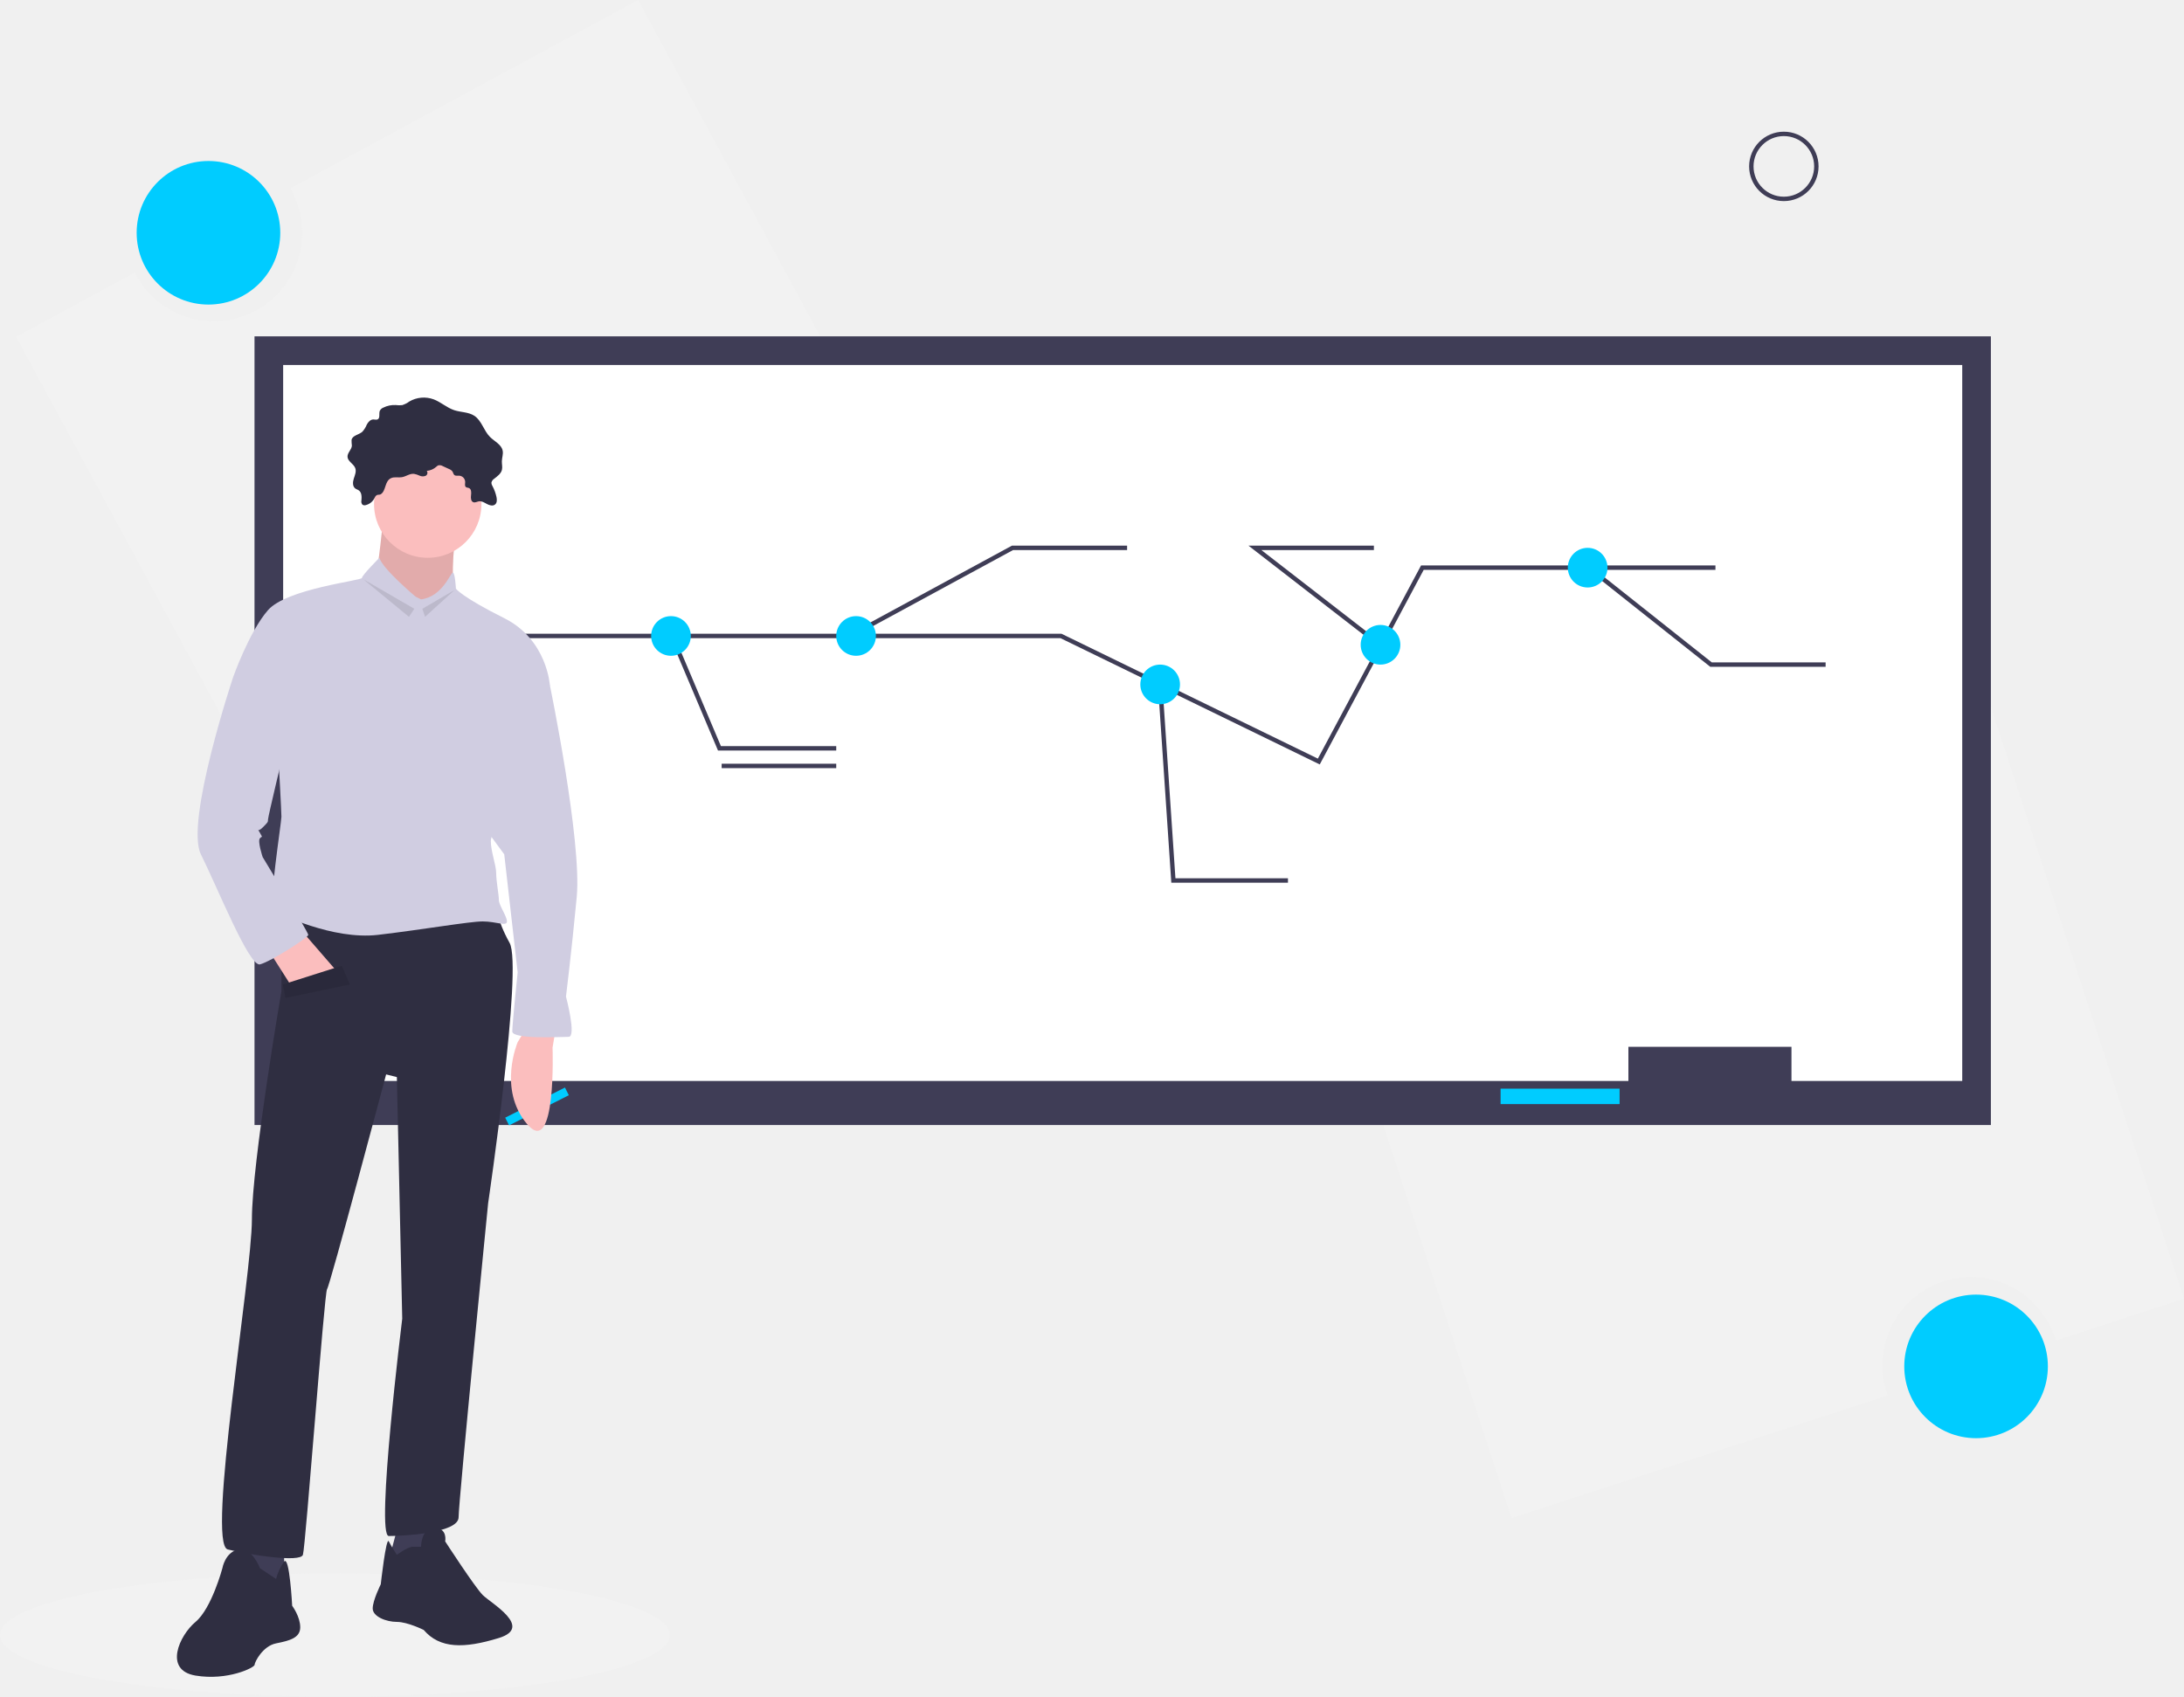
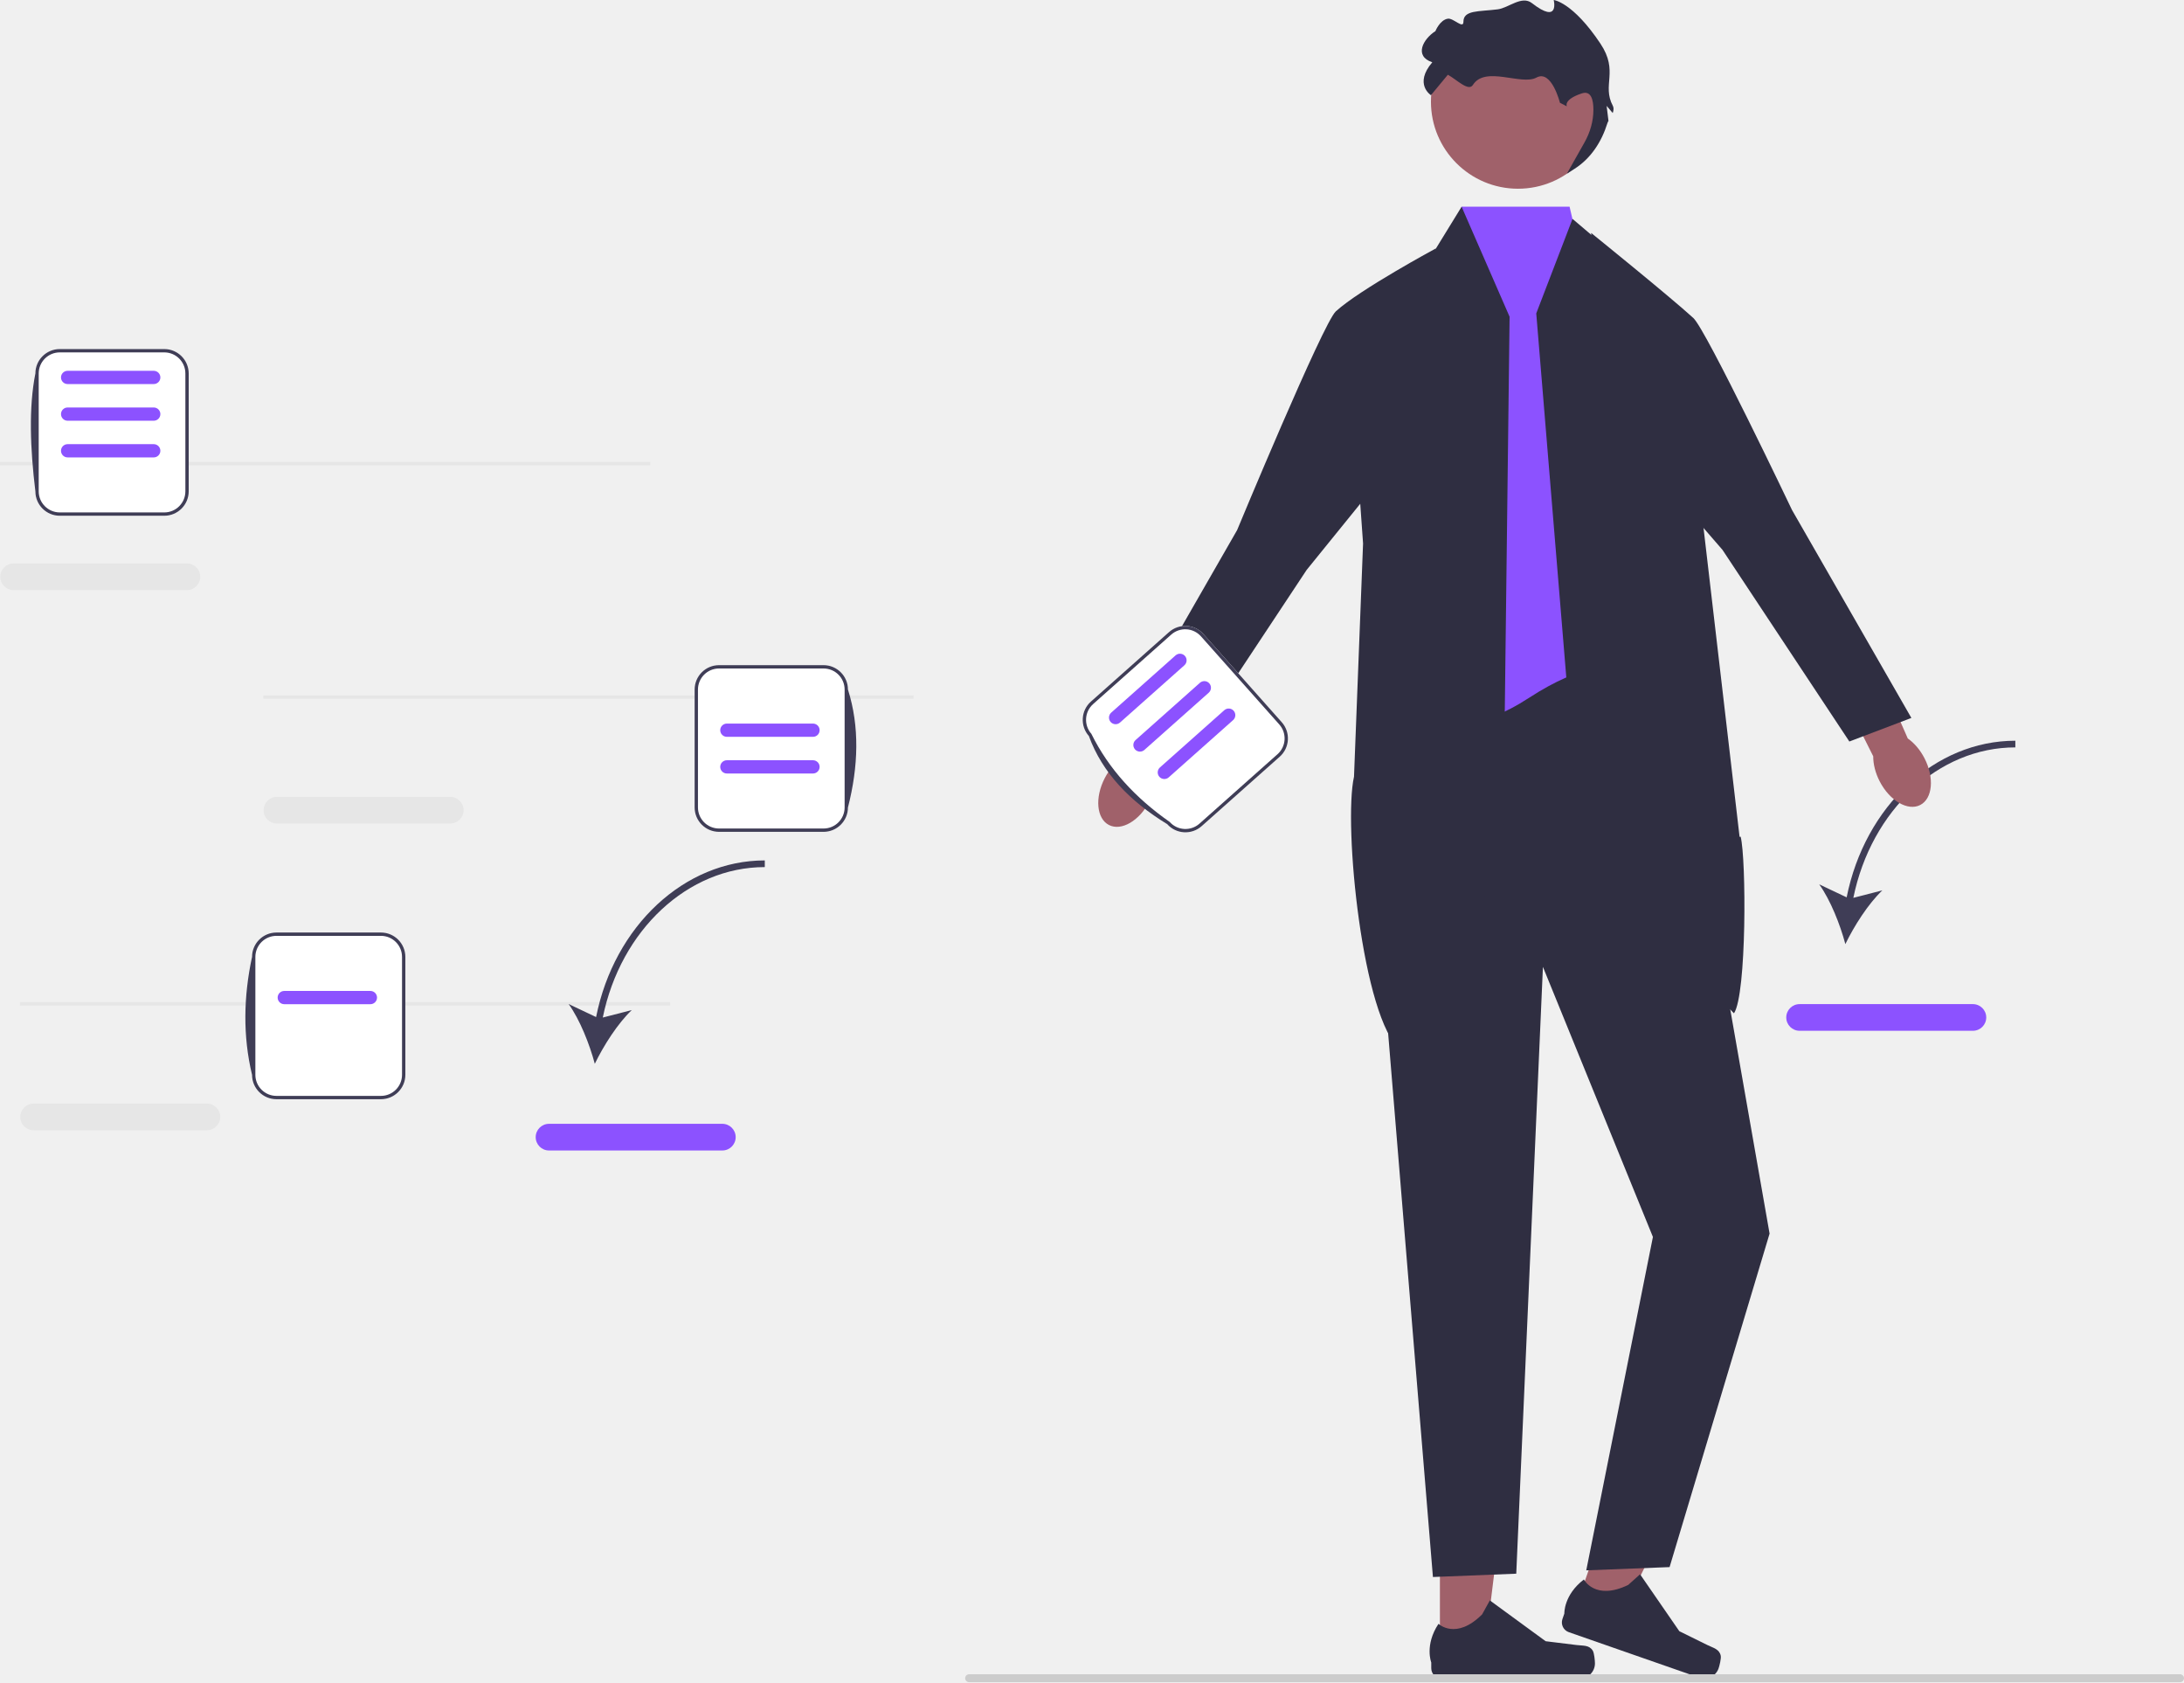
- <svg xmlns="http://www.w3.org/2000/svg" id="e7b3b0c3-1e4f-480c-906c-c03021e90d10" data-name="Layer 1" width="991.14" height="770.178" viewBox="0 0 991.14 770.178">
-   <path d="M394.011,64.911,236.158,150.413a40.156,40.156,0,1,1-70.587,38.234l-53.823,29.154L251.167,475.195,533.43,322.305Z" transform="translate(-104.4301 -64.91113)" fill="#f2f2f2" />
-   <circle cx="94.604" cy="105.668" r="32.587" fill="#00ccff" />
-   <path d="M790.385,753.975l170.672-55.671a40.156,40.156,0,1,1,76.319-24.894l58.194-18.982-90.777-278.297L699.608,475.679Z" transform="translate(-104.4301 -64.91113)" fill="#f2f2f2" />
-   <circle cx="896.776" cy="620.244" r="32.587" fill="#00ccff" />
-   <rect x="115.5" y="152.678" width="788" height="358" fill="#3f3d56" />
-   <rect x="128.5" y="165.678" width="762" height="325" fill="#fff" />
-   <rect x="739" y="475.178" width="74" height="25" fill="#3f3d56" />
-   <rect x="681" y="494.178" width="54" height="7" fill="#00ccff" />
-   <polyline points="190.5 288.678 481.5 288.678 526.616 310.657 598.5 345.678 645.5 257.678 778.5 257.678" fill="none" stroke="#3f3d56" stroke-miterlimit="10" stroke-width="2" />
-   <polyline points="304.925 288.678 326.5 339.678 379.5 339.678" fill="none" stroke="#3f3d56" stroke-miterlimit="10" stroke-width="2" />
-   <polyline points="385.807 288.678 459.5 248.678 511.5 248.678" fill="none" stroke="#3f3d56" stroke-miterlimit="10" stroke-width="2" />
-   <circle cx="304.5" cy="288.678" r="9" fill="#00ccff" />
-   <circle cx="388.5" cy="288.678" r="9" fill="#00ccff" />
-   <polyline points="526.5 310.678 532.5 399.678 584.5 399.678" fill="none" stroke="#3f3d56" stroke-miterlimit="10" stroke-width="2" />
-   <polyline points="626.65 292.971 569.5 248.678 623.5 248.678" fill="none" stroke="#3f3d56" stroke-miterlimit="10" stroke-width="2" />
-   <polyline points="721.051 257.678 776.5 301.678 828.5 301.678" fill="none" stroke="#3f3d56" stroke-miterlimit="10" stroke-width="2" />
-   <circle cx="526.5" cy="310.678" r="9" fill="#00ccff" />
-   <circle cx="720.5" cy="257.678" r="9" fill="#00ccff" />
-   <circle cx="626.5" cy="292.678" r="9" fill="#00ccff" />
-   <line x1="327.5" y1="347.678" x2="379.5" y2="347.678" fill="none" stroke="#3f3d56" stroke-miterlimit="10" stroke-width="2" />
-   <path d="M615.93,322.589h0Z" transform="translate(-104.4301 -64.91113)" fill="none" stroke="#3f3d56" stroke-miterlimit="10" stroke-width="2" />
-   <path d="M727.93,321.589h0Z" transform="translate(-104.4301 -64.91113)" fill="none" stroke="#3f3d56" stroke-miterlimit="10" stroke-width="2" />
-   <path d="M727.93,329.589h0Z" transform="translate(-104.4301 -64.91113)" fill="none" stroke="#3f3d56" stroke-miterlimit="10" stroke-width="2" />
-   <path d="M932.93,374.589h0Z" transform="translate(-104.4301 -64.91113)" fill="none" stroke="#3f3d56" stroke-miterlimit="10" stroke-width="2" />
-   <path d="M913.93,382.589h0Z" transform="translate(-104.4301 -64.91113)" fill="none" stroke="#3f3d56" stroke-miterlimit="10" stroke-width="2" />
-   <path d="M688.93,472.589h0Z" transform="translate(-104.4301 -64.91113)" fill="none" stroke="#3f3d56" stroke-miterlimit="10" stroke-width="2" />
-   <circle cx="809.542" cy="75.53" r="14.756" fill="none" stroke="#3f3d56" stroke-miterlimit="10" stroke-width="2" />
-   <ellipse cx="152" cy="742.178" rx="152" ry="28" fill="#f2f2f2" />
-   <polygon points="256.389 493.658 229.272 507.339 231.027 510.834 258.143 497.153 256.389 493.658" fill="#00ccff" />
-   <path d="M356.41,533.122l-1.218,7.309s1.827,50.557-11.573,34.72-4.264-37.156-4.264-37.156l3.655-6.091Z" transform="translate(-104.4301 -64.91113)" fill="#fbbebe" />
-   <path d="M278.443,299.221s-2.436,25.583-3.655,26.801,18.274,24.365,18.274,24.365l17.055-15.837s-1.218-23.146,2.436-28.019S278.443,299.221,278.443,299.221Z" transform="translate(-104.4301 -64.91113)" fill="#fbbebe" />
-   <path d="M278.443,299.221s-2.436,25.583-3.655,26.801,18.274,24.365,18.274,24.365l17.055-15.837s-1.218-23.146,2.436-28.019S278.443,299.221,278.443,299.221Z" transform="translate(-104.4301 -64.91113)" opacity="0.1" />
-   <polygon points="128.939 700.894 128.939 722.822 120.411 724.041 108.229 720.386 111.883 697.239 128.939 700.894" fill="#3f3d56" />
-   <path d="M222.405,776.769s-3.655-9.746-9.746-8.528-7.309,8.528-7.309,8.528-4.873,18.274-12.182,24.365-14.619,21.928,0,24.365,26.801-3.655,26.801-4.873,3.655-8.528,9.746-9.746,10.964-2.436,10.964-7.309-3.655-9.746-3.655-9.746-1.218-23.108-3.655-20.082a24.234,24.234,0,0,0-3.655,7.899Z" transform="translate(-104.4301 -64.91113)" fill="#2f2e41" />
-   <polygon points="181.323 689.93 176.45 708.203 188.632 710.64 194.723 704.549 195.941 688.712 181.323 689.93" fill="#3f3d56" />
-   <path d="M284.534,770.678s4.873-3.655,7.309-3.655h3.655s0-8.528,6.091-8.528,4.873,6.091,4.873,6.091,13.401,20.71,17.055,24.365,23.146,14.619,7.309,19.492-26.801,4.873-34.111-3.655c0,0-7.309-3.655-12.182-3.655s-10.964-2.436-10.964-6.091,3.655-10.964,3.655-10.964,2.436-21.928,3.655-19.492S284.534,770.678,284.534,770.678Z" transform="translate(-104.4301 -64.91113)" fill="#2f2e41" />
-   <path d="M232.15,474.647v40.202s-13.401,77.967-13.401,103.55-20.71,147.406-10.964,149.843,32.892,6.091,34.111,2.436,9.746-119.387,10.964-120.605,26.801-97.459,26.801-97.459l4.873,1.218,2.436,109.641s-12.182,98.677-6.091,98.677,31.674-1.218,31.674-8.528,13.401-142.533,13.401-142.533,15.837-107.205,9.746-118.169-6.091-17.055-6.091-17.055Z" transform="translate(-104.4301 -64.91113)" fill="#2f2e41" />
-   <circle cx="194.114" cy="228.828" r="24.365" fill="#fbbebe" />
-   <path d="M293.062,335.769s-15.228-12.791-16.446-17.664c0,0-7.919,7.919-7.919,9.137s-34.111,4.873-42.638,14.619-15.837,30.456-15.837,30.456l20.71,38.983s1.218,21.928,1.218,24.365-6.091,41.42-3.655,42.638,26.801,13.401,47.511,10.964,41.42-6.091,47.511-6.091,10.964,2.436,10.964,0-3.655-7.309-3.655-9.746-1.218-8.528-1.218-12.182-2.436-9.746-2.436-14.619,26.801-70.658,26.801-70.658-1.218-20.71-20.71-30.456-21.928-13.401-21.928-13.401-.38-7.309-1.408-7.309-4.683,10.964-14.429,12.182Z" transform="translate(-104.4301 -64.91113)" fill="#d0cde1" />
-   <polygon points="122.847 432.883 131.375 446.283 153.303 441.41 137.466 423.137 122.847 432.883" fill="#fbbebe" />
-   <path d="M346.664,366.224l7.309,9.746s14.619,70.658,12.182,96.24-4.873,45.075-4.873,45.075,4.873,18.274,1.218,18.274-25.583,1.218-25.583-2.436S339.355,506.321,339.355,506.321L333.264,452.719l-13.401-18.274Z" transform="translate(-104.4301 -64.91113)" fill="#d0cde1" />
-   <path d="M281.995,281.911c1.494-.633,3.22-.119,4.82-.39,1.878-.317,3.559-1.709,5.455-1.533a10.484,10.484,0,0,1,2.597.843,3.391,3.391,0,0,0,2.661.095,1.512,1.512,0,0,0,.579-2.271,7.52,7.52,0,0,0,4.327-1.863,3.23,3.23,0,0,1,.826-.62,2.696,2.696,0,0,1,2.122.331l2.788,1.285a3.526,3.526,0,0,1,1.593,1.14c.332.517.396,1.212.866,1.608.599.505,1.495.258,2.277.307a2.912,2.912,0,0,1,2.63,2.84c-.011.818-.309,1.822.338,2.322.375.29.908.244,1.348.422,1.139.463,1.144,2.049.976,3.267s-.085,2.825,1.086,3.2c.825.264,1.667-.299,2.524-.424,1.293-.189,2.488.619,3.639,1.238s2.679,1.036,3.676.192c.928-.785.868-2.221.613-3.41a18.79,18.79,0,0,0-1.787-4.887,3.102,3.102,0,0,1-.518-1.521,2.754,2.754,0,0,1,1.278-1.86c1.41-1.115,3.032-2.237,3.488-3.975.335-1.276-.042-2.621-.013-3.94.035-1.605.673-3.202.374-4.779-.542-2.858-3.723-4.234-5.777-6.294-2.822-2.832-3.738-7.361-7.067-9.573-2.664-1.769-6.148-1.558-9.182-2.571-3.332-1.112-6.015-3.667-9.302-4.907a12.963,12.963,0,0,0-11.019.966,11.028,11.028,0,0,1-3.239,1.655,11.647,11.647,0,0,1-2.949-.034,11.381,11.381,0,0,0-5.623,1.16,3.144,3.144,0,0,0-1.575,1.382c-.589,1.307.266,3.35-1.024,3.975-.601.291-1.312.012-1.98.027-1.299.029-2.299,1.159-2.917,2.302a11.033,11.033,0,0,1-2.044,3.29c-1.588,1.391-4.474,1.621-4.889,3.691a20.124,20.124,0,0,0,.149,2.622c-.12,1.835-2.083,3.229-1.981,5.064.118,2.117,2.808,3.152,3.527,5.147.548,1.519-.173,3.161-.669,4.698s-.645,3.506.635,4.49c.502.386,1.148.544,1.66.916,1.325.964,1.308,2.908,1.161,4.54a2.135,2.135,0,0,0,.481,1.944,1.799,1.799,0,0,0,1.472.177,6.01,6.01,0,0,0,3.804-2.862c.427-.705.512-1.327,1.288-1.702.526-.254,1.165-.027,1.7-.357C279.746,287.709,278.869,283.236,281.995,281.911Z" transform="translate(-104.4301 -64.91113)" fill="#2f2e41" />
-   <path d="M213.877,368.661l-3.655,3.655S188.294,438.1,195.603,452.719s21.928,51.166,26.801,49.948,21.928-12.182,21.928-13.401-20.71-35.329-20.71-35.329-2.436-7.309-1.218-8.528,1.218,0,0-2.436-1.218,0,1.218-2.436,2.436-2.436,2.436-3.655,7.309-31.674,7.309-31.674Z" transform="translate(-104.4301 -64.91113)" fill="#d0cde1" />
-   <polygon points="128.329 446.892 155.131 438.365 158.785 446.892 129.548 452.983 128.329 446.892" fill="#2f2e41" />
-   <polygon points="128.329 446.892 155.131 438.365 158.785 446.892 129.548 452.983 128.329 446.892" opacity="0.1" />
-   <polygon points="164.876 262.939 185.586 279.994 188.023 276.339 164.876 262.939" opacity="0.1" />
-   <polygon points="206.296 267.812 191.678 276.339 192.896 279.994 206.296 267.812" opacity="0.1" />
+ <svg xmlns="http://www.w3.org/2000/svg" width="655.23" height="504.543" viewBox="0 0 655.23 504.543">
+   <g>
+     <polygon points="431.995 495.424 445.384 495.423 451.754 443.778 431.992 443.779 431.995 495.424" fill="#a0616a" />
+     <path d="M477.868,495.121h0c.417,.702,.637,2.968,.637,3.785h0c0,2.51-2.035,4.544-4.544,4.544h-41.465c-1.712,0-3.1-1.388-3.1-3.1v-1.726s-2.051-5.189,2.172-11.584c0,0,5.249,5.007,13.092-2.836l2.313-4.19,16.742,12.244,9.28,1.142c2.03,.25,3.83-.039,4.875,1.72h0v-0Z" fill="#2f2e41" />
+   </g>
+   <g>
+     <polygon points="472.831 481.801 485.474 486.208 508.491 439.539 489.831 433.034 472.831 481.801" fill="#a0616a" />
+     <path d="M516.247,496.617h0c.162,.8-.376,3.012-.645,3.783h0c-.826,2.37-3.417,3.621-5.787,2.795l-39.153-13.652c-1.617-.564-2.47-2.331-1.907-3.948l.568-1.63s-.229-5.575,5.864-10.223c0,0,3.308,6.456,13.295,1.633l3.563-3.195,11.777,17.073,8.386,4.134c1.835,.904,3.629,1.224,4.036,3.229l0,0,0-0Z" fill="#2f2e41" />
+   </g>
+   <path d="M56.081,177H4.081c-2.206,0-4-1.794-4-4s1.794-4,4-4H56.081c2.206,0,4,1.794,4,4s-1.794,4-4,4Z" fill="#e6e6e6" />
+   <rect y="138.571" width="195.081" height="1" fill="#e6e6e6" />
+   <path d="M135.081,247h-52c-2.206,0-4-1.794-4-4s1.794-4,4-4h52c2.206,0,4,1.794,4,4s-1.794,4-4,4Z" fill="#e6e6e6" />
+   <rect x="79" y="208.571" width="195.081" height="1" fill="#e6e6e6" />
+   <path d="M62.081,339H10.081c-2.206,0-4-1.794-4-4s1.794-4,4-4H62.081c2.206,0,4,1.794,4,4s-1.794,4-4,4Z" fill="#e6e6e6" />
+   <rect x="6" y="300.571" width="195.081" height="1" fill="#e6e6e6" />
+   <g>
+     <path d="M178.836,305.047l-8.23-3.899c3.376,4.711,6.284,12.068,7.841,17.922,2.637-5.453,6.887-12.126,11.094-16.112l-8.698,2.238c5.36-26.268,25.519-45.126,48.604-45.126v-2c-24.113,0-45.139,19.648-50.611,46.976Z" fill="#3f3d56" />
+     <path d="M216.715,345.071h-52c-2.206,0-4-1.794-4-4s1.794-4,4-4h52c2.206,0,4,1.794,4,4s-1.794,4-4,4Z" fill="#8c52ff" />
+   </g>
+   <g>
+     <path d="M554.021,269.144l-8.23-3.899c3.376,4.711,6.284,12.068,7.841,17.922,2.637-5.453,6.887-12.126,11.094-16.112l-8.698,2.238c5.36-26.268,25.519-45.126,48.604-45.126v-2c-24.113,0-45.139,19.648-50.611,46.976Z" fill="#3f3d56" />
+     <path d="M591.9,309.168h-52c-2.206,0-4-1.794-4-4s1.794-4,4-4h52c2.206,0,4,1.794,4,4s-1.794,4-4,4Z" fill="#8c52ff" />
+   </g>
+   <polygon points="496.898 193 407.898 206 429.898 473 454.898 472 462.898 290 495.898 371 475.898 471 500.898 470.024 530.898 370 510.898 256 496.898 193" fill="#2f2e41" />
+   <path d="M470.898,62h-32.394l-26.283,145.955s15.648,21.463,46.662,1.254,45.338-3.254,45.338-3.254l-33.323-143.955h0Z" fill="#8c52ff" />
+   <path d="M420.221,314.955l30.677-55.955,2-164-14.394-33-8.606,14-26,16.102,5.04,70.91-1.789,46.059-.928,23.884c-3.241,14.314,2.521,72.855,14,82Z" fill="#2f2e41" />
+   <path d="M471.78,65.653l31.617,26.847,18.5,158.5,.323-.045c1.697,6.656,1.818,47.261-2.003,52.97l-45.82-46.425-13.5-163.5,10.883-28.347Z" fill="#2f2e41" />
+   <g>
+     <path d="M577.367,227.413c3.012,5.831,2.446,12.111-1.265,14.028-3.71,1.917-9.16-1.256-12.172-7.087-1.318-2.552-1.951-5.191-1.935-7.512l-12.453-24.866,11.794-5.595,11.024,25.107c1.902,1.33,3.688,3.373,5.006,5.925v0Z" fill="#a0616a" />
+     <path d="M477.355,69.861s23.439,18.924,30.671,25.522c3.843,3.506,29.615,57.608,29.615,57.608l35.797,62.342-18.607,7.068-38.063-57.482-32.871-37.919-6.542-57.139v-0Z" fill="#2f2e41" />
+   </g>
+   <g>
+     <path d="M331.428,233.413c-3.012,5.831-2.446,12.111,1.265,14.028s9.16-1.256,12.172-7.087c1.318-2.552,1.951-5.191,1.935-7.512l12.453-24.866-11.794-5.595-11.024,25.107c-1.902,1.33-3.688,3.373-5.006,5.925v0Z" fill="#a0616a" />
+     <path d="M430.792,74.503s-22.791,12.282-30.023,18.881c-3.843,3.506-29.615,65.608-29.615,65.608l-35.797,62.342,18.607,7.068,38.063-57.482,25.871-31.919,12.894-64.497-0-0Z" fill="#2f2e41" />
+   </g>
+   <circle cx="455.419" cy="30.491" r="26.115" fill="#a0616a" />
+   <path d="M466.134,0s1.868,7.472-6.538,.934c-3.065-2.384-6.985,1.454-10.274,1.868-5.731,.721-10.274,.175-10.274,3.736,0,2.276-3.023-1.188-4.67-.934-2.408,.371-3.736,3.736-3.736,3.736-3.647,2.321-6.538,7.472-.934,9.34-5.604,6.538-.409,9.87-.409,9.87l5.079-6.134c2.631,1.435,6.203,5.143,7.513,3.063,3.695-5.865,14.567,.25,19.072-2.214,4.536-2.481,7.039,7.556,7.039,7.556l2.078,1.081s-1.144-2.015,4.46-3.883c2.802-.934,3.502,1.868,3.502,4.904,0,3.433-.978,6.796-2.665,9.787l-5.297,9.391,2.326-1.483c4.896-3.122,8.094-8.088,9.823-13.631,.083-.267,.194-.509,.337-.716l-.554-4.516,1.828,2.146c.282-.804,.354-1.554,.04-2.146-3.367-6.336,1.868-10.274-3.736-18.68-8.306-12.459-14.01-13.076-14.01-13.076h0V0Z" fill="#2f2e41" />
+   <path d="M289.56,503.353c0,.66,.53,1.19,1.19,1.19h363.29c.66,0,1.19-.53,1.19-1.19,0-.66-.53-1.19-1.19-1.19H290.75c-.66,0-1.19,.53-1.19,1.19Z" fill="#ccc" />
+   <g>
+     <path d="M247.079,249.5h-31.362c-4.036,0-7.319-3.283-7.319-7.319v-35.362c0-4.036,3.283-7.319,7.319-7.319h31.362c4.036,0,7.319,3.283,7.319,7.319v35.362c0,4.036-3.283,7.319-7.319,7.319Z" fill="#fff" />
+     <path d="M247.079,249.5h-31.362c-4.036,0-7.319-3.283-7.319-7.319v-35.362c0-4.036,3.283-7.319,7.319-7.319h31.362c4.036,0,7.319,3.283,7.319,7.319,3.515,11.126,3.158,22.981,0,35.362,0,4.036-3.283,7.319-7.319,7.319Zm-31.362-49c-3.484,0-6.319,2.834-6.319,6.319v35.362c0,3.484,2.834,6.319,6.319,6.319h31.362c3.484,0,6.319-2.834,6.319-6.319v-35.362c0-3.484-2.834-6.319-6.319-6.319h-31.362Z" fill="#3f3d56" />
+     <path d="M243.91,221h-25.841c-1.096,0-1.988-.892-1.988-1.988s.892-1.988,1.988-1.988h25.841c1.096,0,1.988,.892,1.988,1.988s-.892,1.988-1.988,1.988Z" fill="#8c52ff" />
+     <path d="M243.91,232h-25.841c-1.096,0-1.988-.892-1.988-1.988s.892-1.988,1.988-1.988h25.841c1.096,0,1.988,.892,1.988,1.988s-.892,1.988-1.988,1.988Z" fill="#8c52ff" />
+   </g>
+   <g>
+     <path d="M49.295,154.693H17.933c-4.036,0-7.319-3.283-7.319-7.319v-35.362c0-4.036,3.283-7.319,7.319-7.319h31.362c4.036,0,7.319,3.283,7.319,7.319v35.362c0,4.036-3.283,7.319-7.319,7.319Z" fill="#fff" />
+     <path d="M49.295,154.693H17.933c-4.036,0-7.319-3.283-7.319-7.319-1.577-13.021-2.011-25.149,0-35.362,0-4.036,3.283-7.319,7.319-7.319h31.362c4.036,0,7.319,3.283,7.319,7.319v35.362c0,4.036-3.283,7.319-7.319,7.319Zm-31.362-49c-3.484,0-6.319,2.834-6.319,6.319v35.362c0,3.484,2.834,6.319,6.319,6.319h31.362c3.484,0,6.319-2.834,6.319-6.319v-35.362c0-3.484-2.834-6.319-6.319-6.319H17.933Z" fill="#3f3d56" />
+     <path d="M46.126,126.193H20.285c-1.096,0-1.988-.892-1.988-1.988s.892-1.988,1.988-1.988h25.841c1.096,0,1.988,.892,1.988,1.988s-.892,1.988-1.988,1.988Z" fill="#8c52ff" />
+     <path d="M46.126,137.193H20.285c-1.096,0-1.988-.892-1.988-1.988s.892-1.988,1.988-1.988h25.841c1.096,0,1.988,.892,1.988,1.988s-.892,1.988-1.988,1.988Z" fill="#8c52ff" />
+     <path d="M46.126,115.193H20.285c-1.096,0-1.988-.892-1.988-1.988s.892-1.988,1.988-1.988h25.841c1.096,0,1.988,.892,1.988,1.988s-.892,1.988-1.988,1.988Z" fill="#8c52ff" />
+   </g>
+   <g>
+     <path d="M383.945,226.955l-23.437,20.84c-3.016,2.682-7.651,2.41-10.333-.606-9.742-7.737-17.733-16.457-23.498-26.426-2.682-3.016-2.41-7.651,.606-10.333l23.437-20.84c3.016-2.682,7.651-2.41,10.333,.606l23.498,26.426c2.682,3.016,2.41,7.651-.606,10.333v-0Z" fill="#fff" />
+     <path d="M383.945,226.955l-23.437,20.84c-3.016,2.682-7.651,2.41-10.333-.606-11.114-6.804-19.441-15.311-23.498-26.426-2.682-3.016-2.41-7.651,.606-10.333l23.437-20.84c3.016-2.682,7.651-2.41,10.333,.606l23.498,26.426c2.682,3.016,2.41,7.651-.606,10.333v-0Zm-55.997-15.777c-2.604,2.315-2.838,6.317-.523,8.921,5.198,10.544,13.212,19.233,23.498,26.426,2.315,2.604,6.317,2.838,8.921,.523l23.437-20.84c2.604-2.315,2.839-6.317,.523-8.921l-23.498-26.426c-2.315-2.604-6.317-2.839-8.921-.523l-23.437,20.84Z" fill="#3f3d56" />
+     <path d="M362.639,207.763l-19.311,17.171c-.819,.728-2.078,.654-2.806-.165s-.654-2.078,.165-2.806l19.311-17.171c.819-.728,2.078-.654,2.806,.165s.654,2.078-.165,2.806v-0Z" fill="#8c52ff" />
+     <path d="M369.948,215.983l-19.311,17.171c-.819,.728-2.078,.654-2.806-.165s-.654-2.078,.165-2.806l19.311-17.171c.819-.728,2.078-.654,2.806,.165s.654,2.078-.165,2.806v-0Z" fill="#8c52ff" />
+     <path d="M355.329,199.543l-19.311,17.171c-.819,.728-2.078,.654-2.806-.165s-.654-2.078,.165-2.806l19.311-17.171c.819-.728,2.078-.654,2.806,.165s.654,2.078-.165,2.806Z" fill="#8c52ff" />
+   </g>
+   <g>
+     <path d="M114.295,329.693h-31.362c-4.036,0-7.319-3.283-7.319-7.319v-35.362c0-4.036,3.283-7.319,7.319-7.319h31.362c4.036,0,7.319,3.283,7.319,7.319v35.362c0,4.036-3.283,7.319-7.319,7.319Z" fill="#fff" />
+     <path d="M114.295,329.693h-31.362c-4.036,0-7.319-3.283-7.319-7.319-2.78-11.652-2.55-23.451,0-35.362,0-4.036,3.283-7.319,7.319-7.319h31.362c4.036,0,7.319,3.283,7.319,7.319v35.362c0,4.036-3.283,7.319-7.319,7.319Zm-31.362-49c-3.484,0-6.319,2.834-6.319,6.319v35.362c0,3.484,2.834,6.319,6.319,6.319h31.362c3.484,0,6.319-2.834,6.319-6.319v-35.362c0-3.484-2.834-6.319-6.319-6.319h-31.362Z" fill="#3f3d56" />
+     <path d="M111.126,301.193h-25.841c-1.096,0-1.988-.892-1.988-1.988s.892-1.988,1.988-1.988h25.841c1.096,0,1.988,.892,1.988,1.988s-.892,1.988-1.988,1.988Z" fill="#8c52ff" />
+   </g>
</svg>
